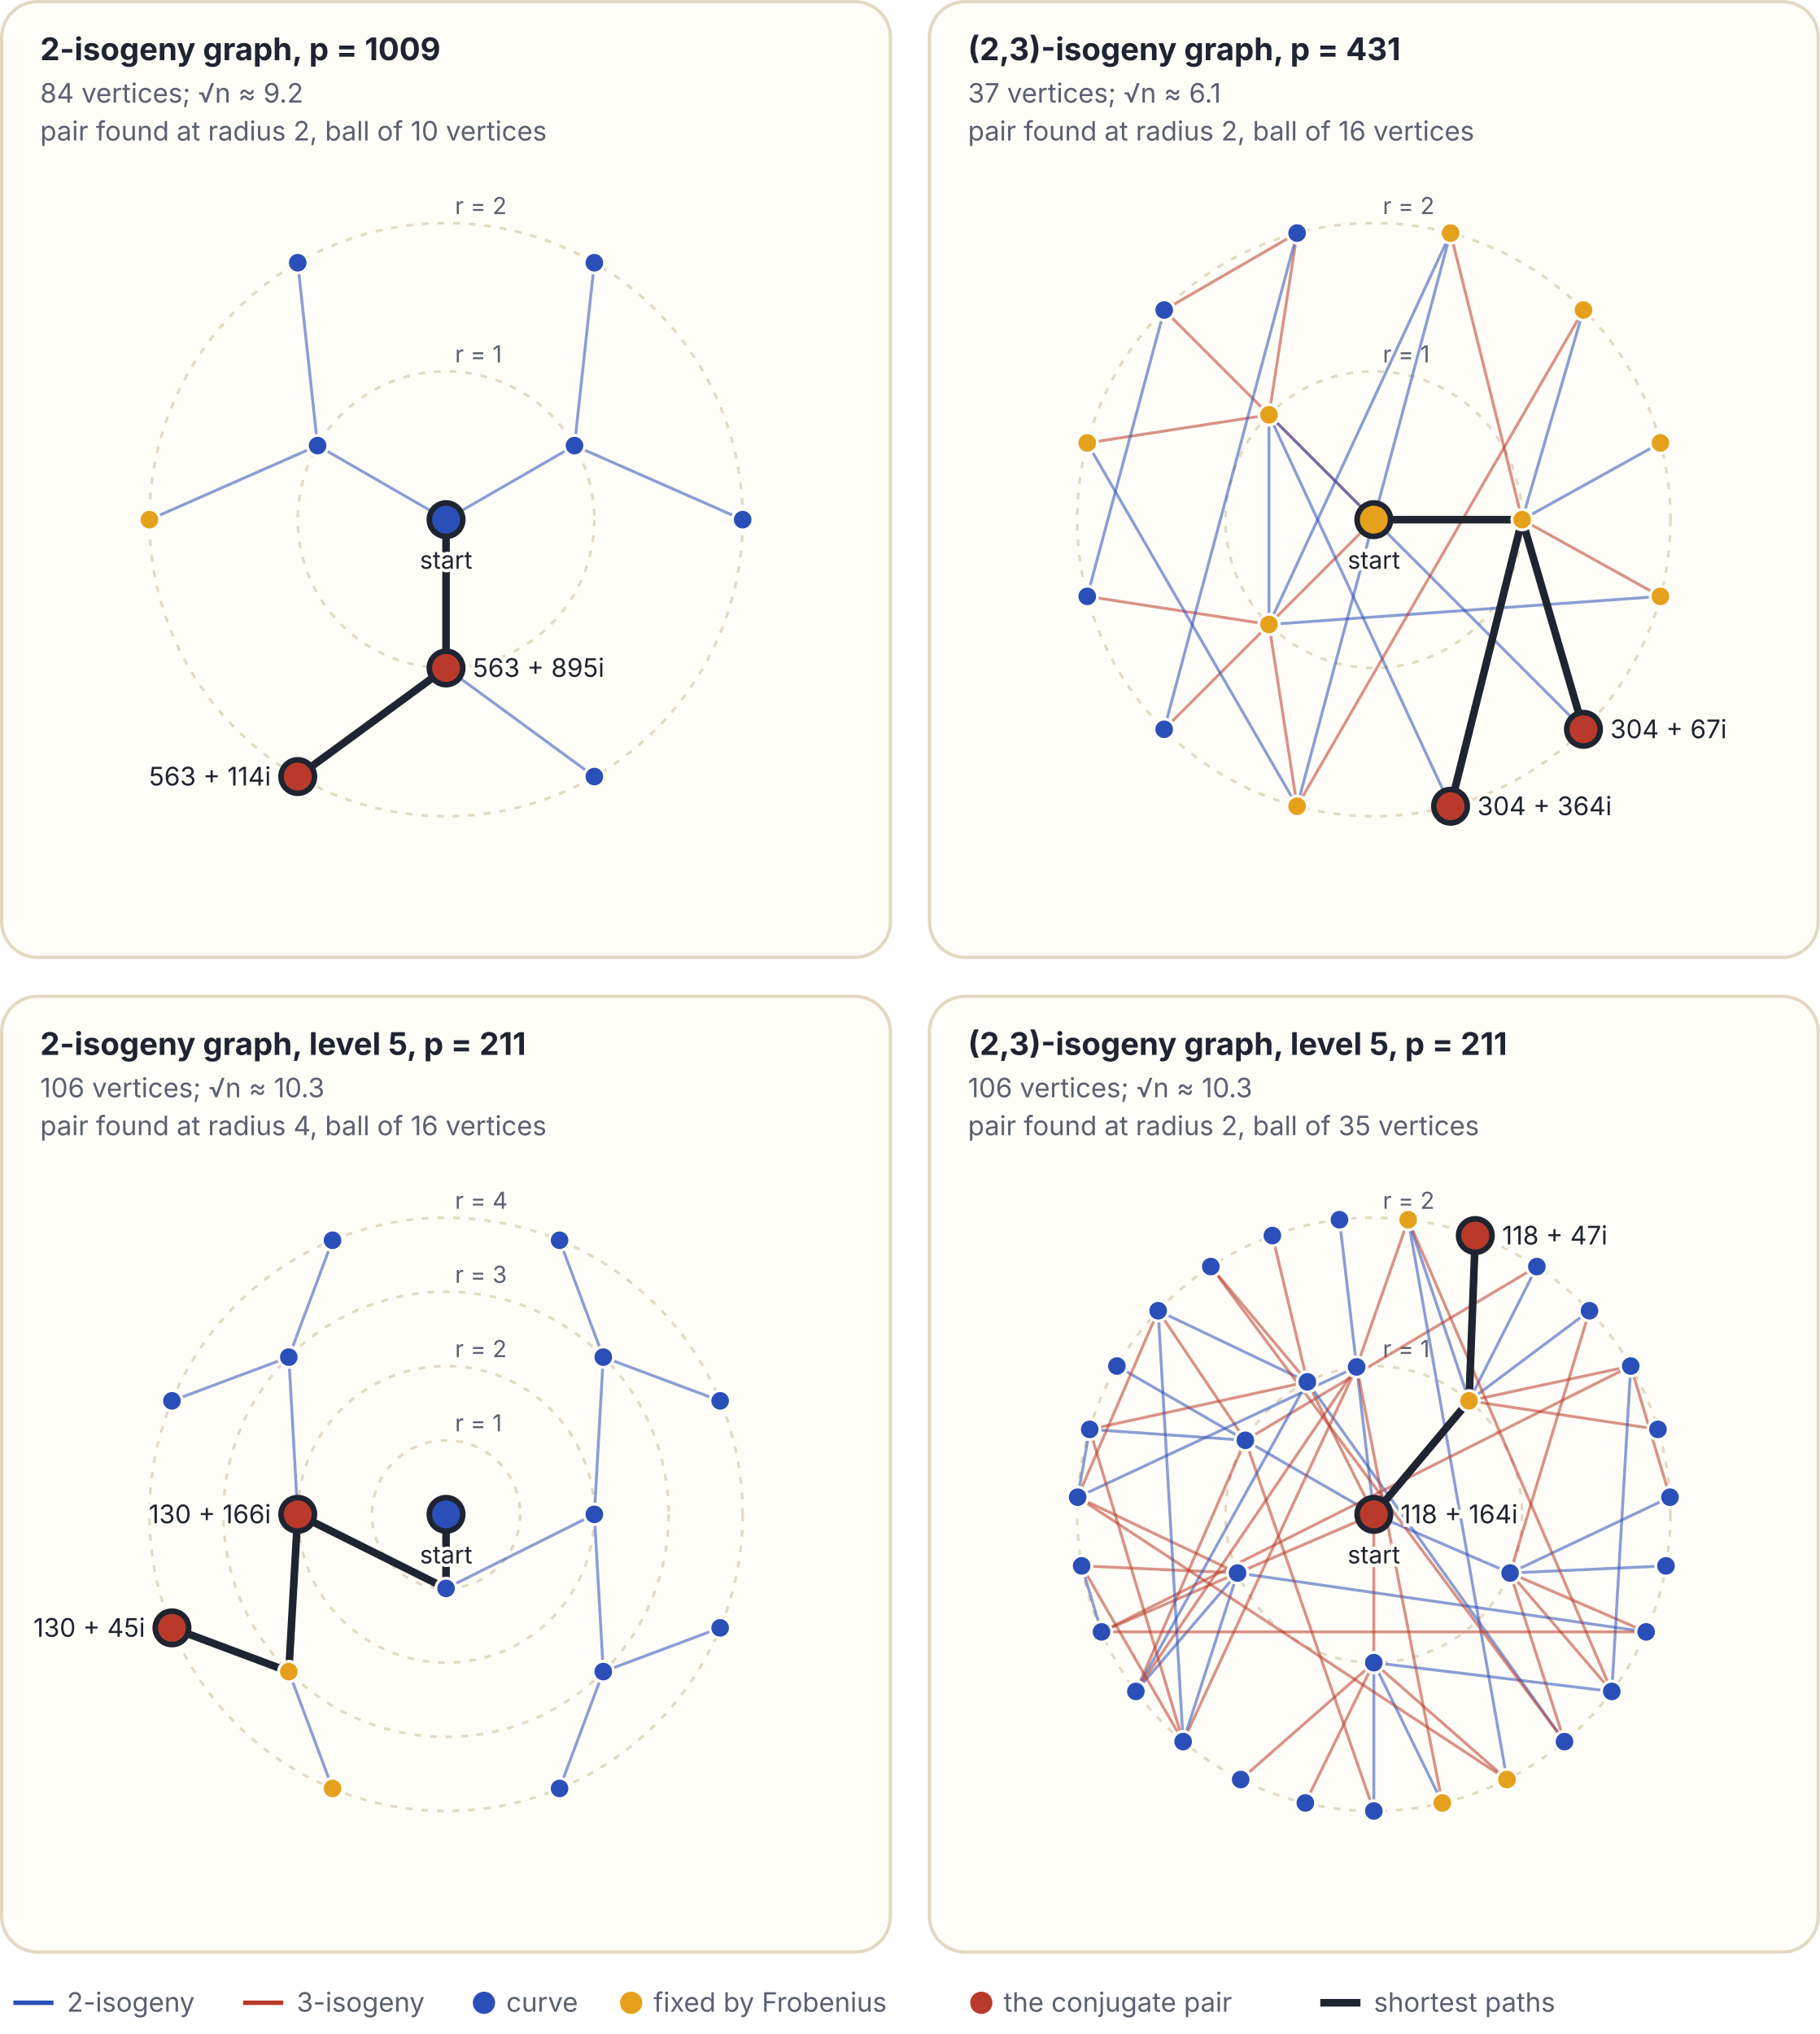
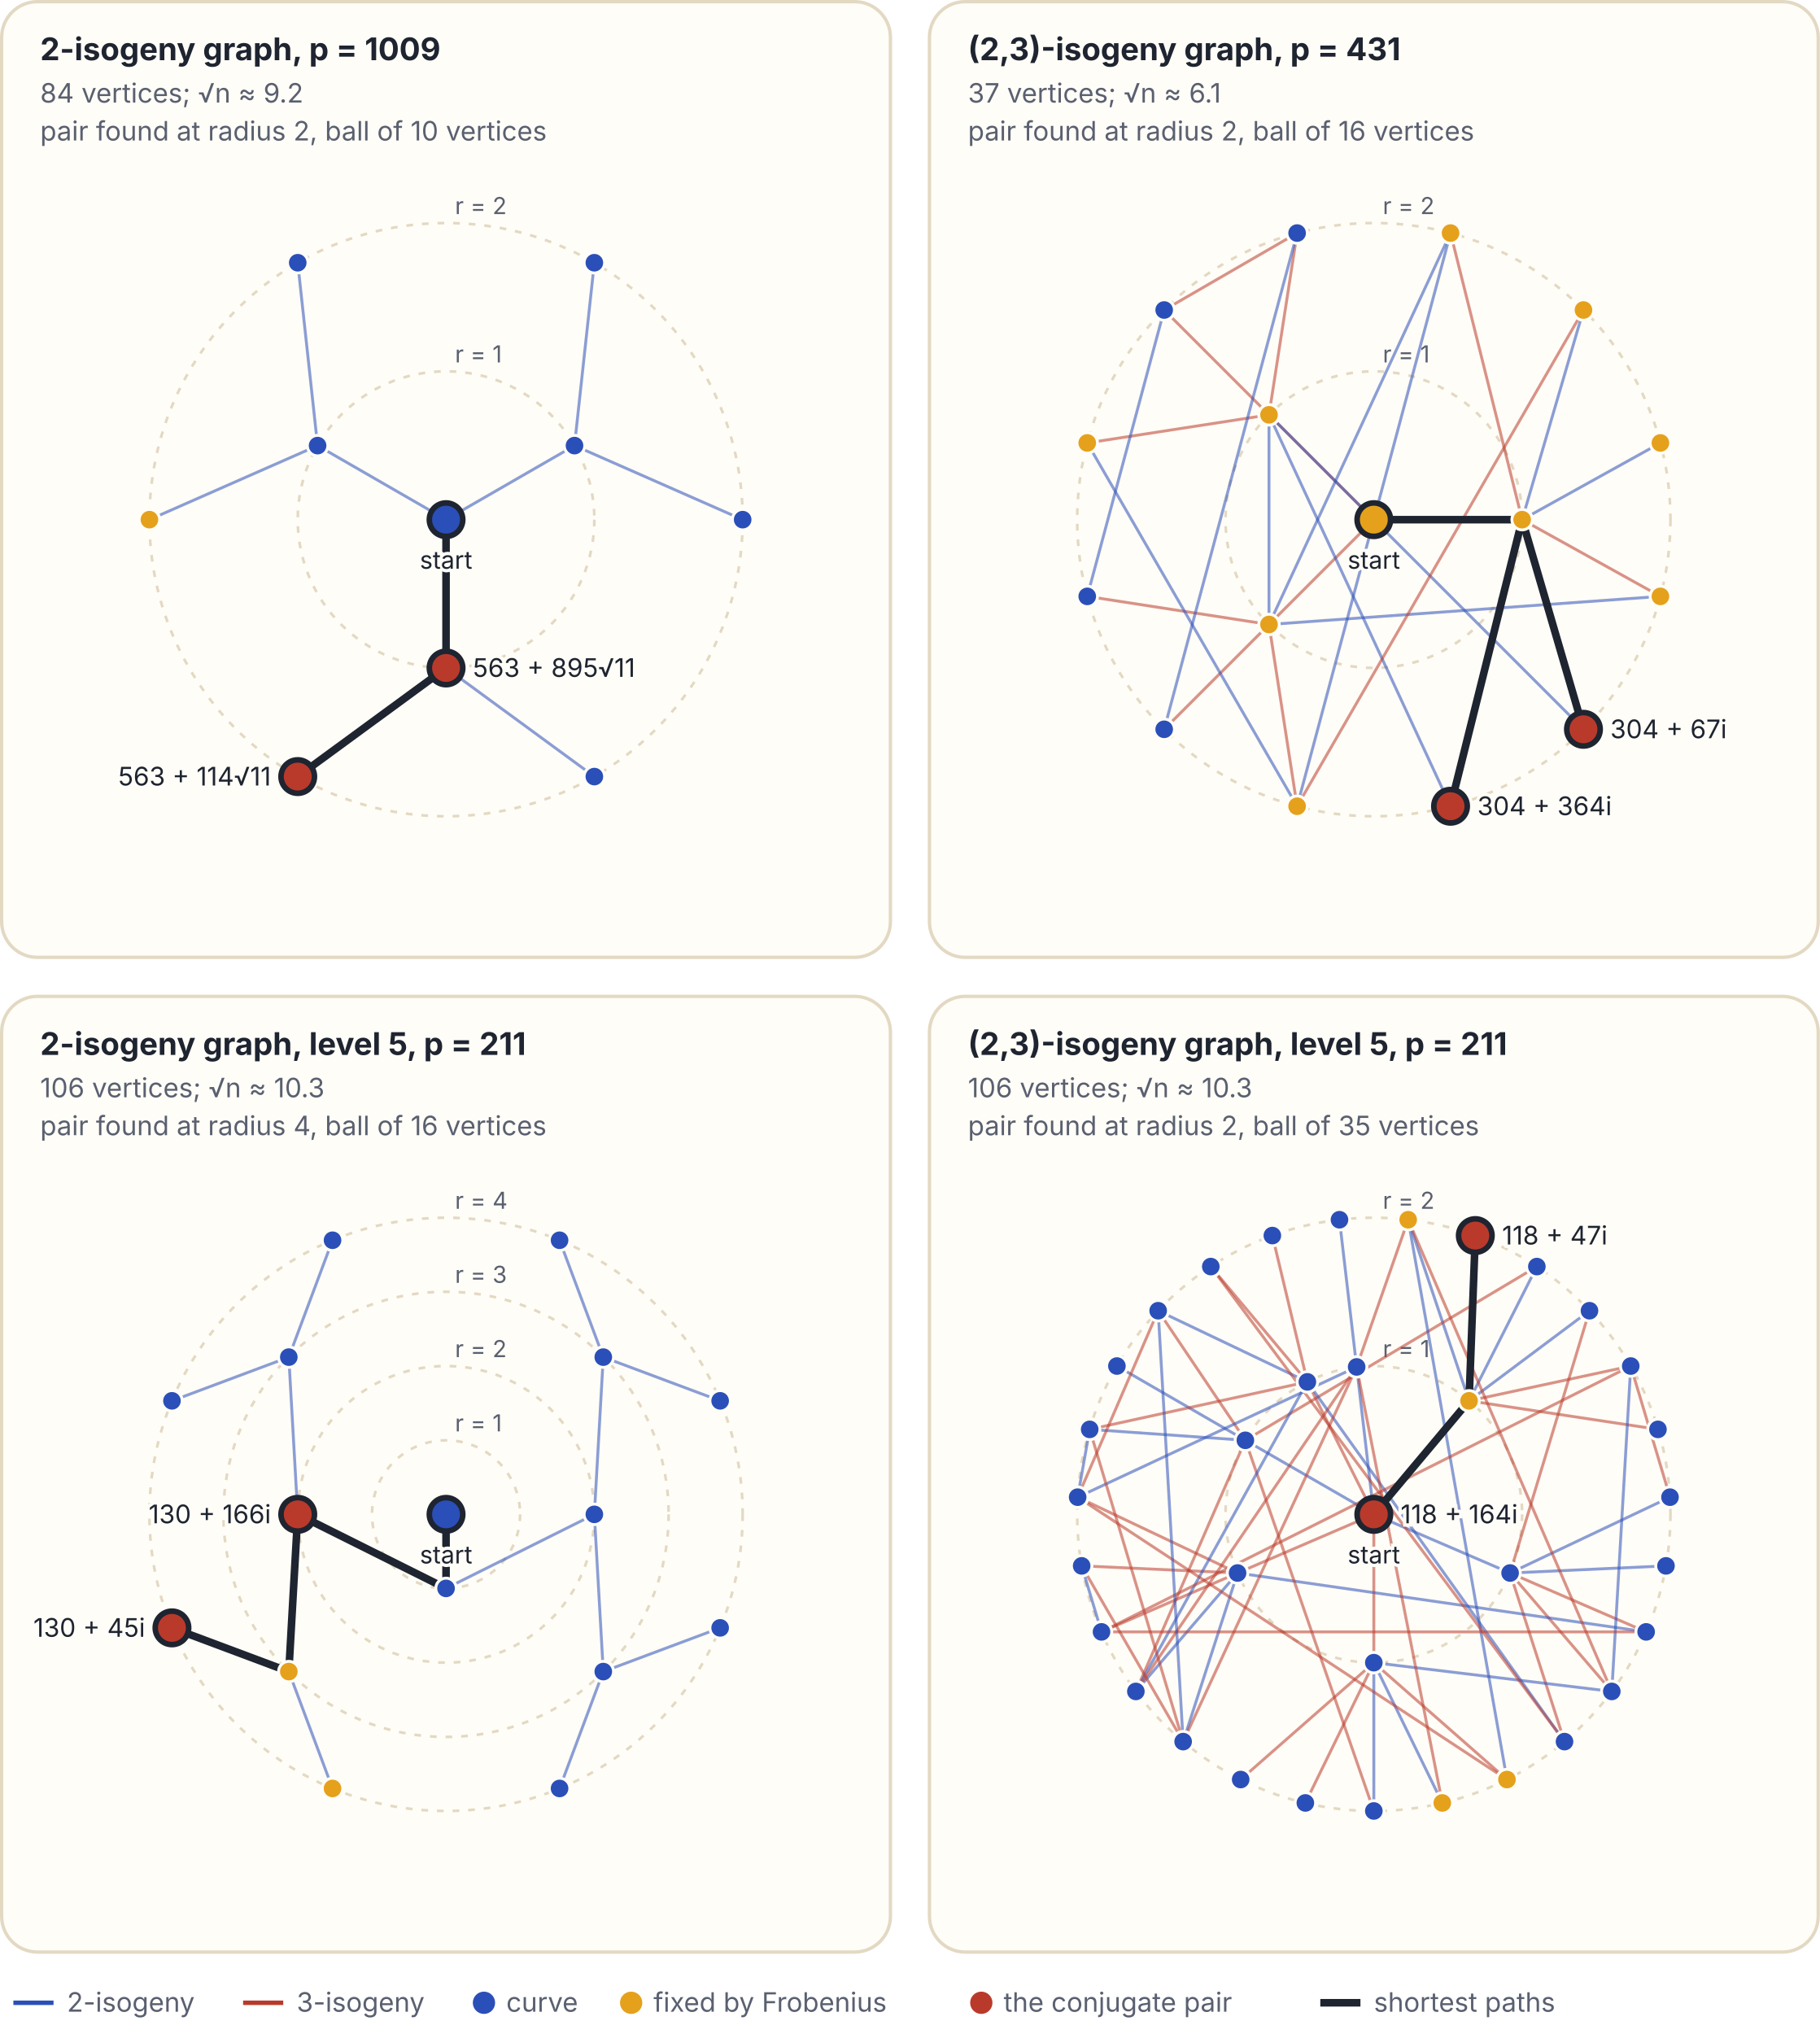
<svg xmlns="http://www.w3.org/2000/svg" viewBox="0 0 816 912" width="816" font-family="Inter, system-ui, -apple-system, Segoe UI, sans-serif" role="img">
  <g transform="translate(0,0)">
    <rect x="0.75" y="0.75" width="398.5" height="428.5" rx="16" fill="#FFFDF7" stroke="#E3D9C3" stroke-width="1.5" />
    <text x="18" y="27" font-size="14" font-weight="700" fill="#1E2430">2-isogeny graph, p = 1009</text>
    <text x="18" y="46" font-size="12" fill="#5A6070">84 vertices; √n ≈ 9.2</text>
    <text x="18" y="63" font-size="12" fill="#5A6070">pair found at radius 2, ball of 10 vertices</text>
    <circle cx="200.0" cy="233.0" r="66.5" fill="none" stroke="#E3D9C3" stroke-width="1.2" stroke-dasharray="3 4" />
    <text x="204.0" y="162.5" font-size="10.5" fill="#5A6070">r = 1</text>
    <circle cx="200.0" cy="233.0" r="133.0" fill="none" stroke="#E3D9C3" stroke-width="1.2" stroke-dasharray="3 4" />
    <text x="204.0" y="96.0" font-size="10.5" fill="#5A6070">r = 2</text>
    <line x1="200.0" y1="233.0" x2="257.6" y2="199.8" stroke="#2B4FB8" stroke-width="1.3" opacity="0.55" />
    <line x1="200.0" y1="233.0" x2="142.4" y2="199.8" stroke="#2B4FB8" stroke-width="1.3" opacity="0.55" />
    <line x1="257.6" y1="199.8" x2="266.5" y2="117.8" stroke="#2B4FB8" stroke-width="1.3" opacity="0.55" />
    <line x1="257.6" y1="199.8" x2="333.0" y2="233.0" stroke="#2B4FB8" stroke-width="1.3" opacity="0.55" />
    <line x1="200.0" y1="299.5" x2="266.5" y2="348.2" stroke="#2B4FB8" stroke-width="1.3" opacity="0.55" />
    <line x1="142.4" y1="199.8" x2="67.0" y2="233.0" stroke="#2B4FB8" stroke-width="1.3" opacity="0.55" />
    <line x1="142.4" y1="199.8" x2="133.5" y2="117.8" stroke="#2B4FB8" stroke-width="1.3" opacity="0.55" />
    <line x1="133.5" y1="348.2" x2="200.0" y2="299.5" stroke="#1E2430" stroke-width="3.4" stroke-linecap="round" />
    <line x1="200.0" y1="233.0" x2="200.0" y2="299.5" stroke="#1E2430" stroke-width="3.4" stroke-linecap="round" />
    <circle cx="200.0" cy="233.0" r="7.5" fill="#2B4FB8" stroke="#1E2430" stroke-width="2.5" />
    <circle cx="257.6" cy="199.8" r="4.6" fill="#2B4FB8" stroke="#FFFDF7" stroke-width="1.3" />
    <circle cx="200.0" cy="299.5" r="7.5" fill="#B93A2B" stroke="#1E2430" stroke-width="2.5" />
    <circle cx="142.4" cy="199.8" r="4.6" fill="#2B4FB8" stroke="#FFFDF7" stroke-width="1.3" />
    <circle cx="266.5" cy="117.8" r="4.6" fill="#2B4FB8" stroke="#FFFDF7" stroke-width="1.3" />
    <circle cx="333.0" cy="233.0" r="4.6" fill="#2B4FB8" stroke="#FFFDF7" stroke-width="1.3" />
    <circle cx="266.5" cy="348.2" r="4.6" fill="#2B4FB8" stroke="#FFFDF7" stroke-width="1.3" />
    <circle cx="133.5" cy="348.2" r="7.5" fill="#B93A2B" stroke="#1E2430" stroke-width="2.5" />
    <circle cx="67.0" cy="233.0" r="4.6" fill="#E5A11C" stroke="#FFFDF7" stroke-width="1.3" />
    <circle cx="133.5" cy="117.8" r="4.6" fill="#2B4FB8" stroke="#FFFDF7" stroke-width="1.3" />
-     <text x="121.5" y="352.2" font-size="11.5" text-anchor="end" fill="#1E2430" stroke="#FFFDF7" stroke-width="3" paint-order="stroke">563 + 114i</text>
-     <text x="212.0" y="303.5" font-size="11.5" text-anchor="start" fill="#1E2430" stroke="#FFFDF7" stroke-width="3" paint-order="stroke">563 + 895i</text>
+     <text x="121.5" y="352.2" font-size="11.5" text-anchor="end" fill="#1E2430" stroke="#FFFDF7" stroke-width="3" paint-order="stroke">563 + 114√11</text>
+     <text x="212.0" y="303.5" font-size="11.5" text-anchor="start" fill="#1E2430" stroke="#FFFDF7" stroke-width="3" paint-order="stroke">563 + 895√11</text>
    <text x="200.0" y="255.0" font-size="11" text-anchor="middle" fill="#1E2430" stroke="#FFFDF7" stroke-width="3" paint-order="stroke">start</text>
  </g>
  <g transform="translate(416,0)">
    <rect x="0.75" y="0.75" width="398.5" height="428.5" rx="16" fill="#FFFDF7" stroke="#E3D9C3" stroke-width="1.5" />
    <text x="18" y="27" font-size="14" font-weight="700" fill="#1E2430">(2,3)-isogeny graph, p = 431</text>
    <text x="18" y="46" font-size="12" fill="#5A6070">37 vertices; √n ≈ 6.1</text>
    <text x="18" y="63" font-size="12" fill="#5A6070">pair found at radius 2, ball of 16 vertices</text>
    <circle cx="200.0" cy="233.0" r="66.5" fill="none" stroke="#E3D9C3" stroke-width="1.2" stroke-dasharray="3 4" />
    <text x="204.0" y="162.5" font-size="10.5" fill="#5A6070">r = 1</text>
    <circle cx="200.0" cy="233.0" r="133.0" fill="none" stroke="#E3D9C3" stroke-width="1.2" stroke-dasharray="3 4" />
    <text x="204.0" y="96.0" font-size="10.5" fill="#5A6070">r = 2</text>
    <line x1="200.0" y1="233.0" x2="153.0" y2="280.0" stroke="#B93A2B" stroke-width="1.3" opacity="0.55" />
    <line x1="200.0" y1="233.0" x2="153.0" y2="186.0" stroke="#B93A2B" stroke-width="1.3" opacity="0.55" />
    <line x1="266.5" y1="233.0" x2="294.0" y2="139.0" stroke="#2B4FB8" stroke-width="1.3" opacity="0.55" />
    <line x1="266.5" y1="233.0" x2="328.5" y2="198.6" stroke="#2B4FB8" stroke-width="1.3" opacity="0.55" />
    <line x1="266.5" y1="233.0" x2="234.4" y2="104.5" stroke="#B93A2B" stroke-width="1.3" opacity="0.55" />
    <line x1="266.5" y1="233.0" x2="328.5" y2="267.4" stroke="#B93A2B" stroke-width="1.3" opacity="0.55" />
    <line x1="153.0" y1="280.0" x2="234.4" y2="104.5" stroke="#2B4FB8" stroke-width="1.3" opacity="0.55" />
    <line x1="153.0" y1="280.0" x2="153.0" y2="186.0" stroke="#2B4FB8" stroke-width="1.3" opacity="0.55" />
    <line x1="153.0" y1="280.0" x2="328.5" y2="267.4" stroke="#2B4FB8" stroke-width="1.3" opacity="0.55" />
    <line x1="153.0" y1="280.0" x2="165.6" y2="361.5" stroke="#B93A2B" stroke-width="1.3" opacity="0.55" />
    <line x1="153.0" y1="280.0" x2="106.0" y2="327.0" stroke="#B93A2B" stroke-width="1.3" opacity="0.55" />
    <line x1="153.0" y1="280.0" x2="71.5" y2="267.4" stroke="#B93A2B" stroke-width="1.3" opacity="0.55" />
    <line x1="153.0" y1="186.0" x2="294.0" y2="327.0" stroke="#2B4FB8" stroke-width="1.3" opacity="0.55" />
    <line x1="153.0" y1="186.0" x2="234.4" y2="361.5" stroke="#2B4FB8" stroke-width="1.3" opacity="0.55" />
    <line x1="153.0" y1="186.0" x2="71.5" y2="198.6" stroke="#B93A2B" stroke-width="1.3" opacity="0.55" />
    <line x1="153.0" y1="186.0" x2="106.0" y2="139.0" stroke="#B93A2B" stroke-width="1.3" opacity="0.55" />
    <line x1="153.0" y1="186.0" x2="165.6" y2="104.5" stroke="#B93A2B" stroke-width="1.3" opacity="0.55" />
    <line x1="234.4" y1="104.5" x2="165.6" y2="361.5" stroke="#2B4FB8" stroke-width="1.3" opacity="0.55" />
    <line x1="294.0" y1="139.0" x2="165.6" y2="361.5" stroke="#B93A2B" stroke-width="1.3" opacity="0.55" />
    <line x1="165.6" y1="361.5" x2="71.5" y2="198.6" stroke="#2B4FB8" stroke-width="1.3" opacity="0.55" />
    <line x1="106.0" y1="327.0" x2="165.6" y2="104.5" stroke="#2B4FB8" stroke-width="1.3" opacity="0.55" />
    <line x1="71.5" y1="267.4" x2="106.0" y2="139.0" stroke="#2B4FB8" stroke-width="1.3" opacity="0.55" />
    <line x1="106.0" y1="139.0" x2="165.6" y2="104.5" stroke="#B93A2B" stroke-width="1.3" opacity="0.55" />
    <line x1="266.5" y1="233.0" x2="234.4" y2="361.5" stroke="#1E2430" stroke-width="3.4" stroke-linecap="round" />
    <line x1="200.0" y1="233.0" x2="266.5" y2="233.0" stroke="#1E2430" stroke-width="3.4" stroke-linecap="round" />
    <line x1="266.5" y1="233.0" x2="294.0" y2="327.0" stroke="#1E2430" stroke-width="3.4" stroke-linecap="round" />
    <circle cx="200.0" cy="233.0" r="7.5" fill="#E5A11C" stroke="#1E2430" stroke-width="2.5" />
    <circle cx="266.5" cy="233.0" r="4.6" fill="#E5A11C" stroke="#FFFDF7" stroke-width="1.3" />
    <circle cx="153.0" cy="280.0" r="4.6" fill="#E5A11C" stroke="#FFFDF7" stroke-width="1.3" />
    <circle cx="153.0" cy="186.0" r="4.6" fill="#E5A11C" stroke="#FFFDF7" stroke-width="1.3" />
    <circle cx="234.4" cy="104.5" r="4.6" fill="#E5A11C" stroke="#FFFDF7" stroke-width="1.3" />
    <circle cx="294.0" cy="139.0" r="4.6" fill="#E5A11C" stroke="#FFFDF7" stroke-width="1.3" />
    <circle cx="328.5" cy="198.6" r="4.6" fill="#E5A11C" stroke="#FFFDF7" stroke-width="1.3" />
    <circle cx="328.5" cy="267.4" r="4.6" fill="#E5A11C" stroke="#FFFDF7" stroke-width="1.3" />
    <circle cx="294.0" cy="327.0" r="7.5" fill="#B93A2B" stroke="#1E2430" stroke-width="2.5" />
    <circle cx="234.4" cy="361.5" r="7.5" fill="#B93A2B" stroke="#1E2430" stroke-width="2.5" />
    <circle cx="165.6" cy="361.5" r="4.6" fill="#E5A11C" stroke="#FFFDF7" stroke-width="1.3" />
    <circle cx="106.0" cy="327.0" r="4.6" fill="#2B4FB8" stroke="#FFFDF7" stroke-width="1.3" />
    <circle cx="71.5" cy="267.4" r="4.6" fill="#2B4FB8" stroke="#FFFDF7" stroke-width="1.3" />
    <circle cx="71.5" cy="198.6" r="4.6" fill="#E5A11C" stroke="#FFFDF7" stroke-width="1.3" />
    <circle cx="106.0" cy="139.0" r="4.6" fill="#2B4FB8" stroke="#FFFDF7" stroke-width="1.3" />
    <circle cx="165.6" cy="104.5" r="4.6" fill="#2B4FB8" stroke="#FFFDF7" stroke-width="1.3" />
    <text x="306.0" y="331.0" font-size="11.5" text-anchor="start" fill="#1E2430" stroke="#FFFDF7" stroke-width="3" paint-order="stroke">304 + 67i</text>
    <text x="246.4" y="365.5" font-size="11.5" text-anchor="start" fill="#1E2430" stroke="#FFFDF7" stroke-width="3" paint-order="stroke">304 + 364i</text>
    <text x="200.0" y="255.0" font-size="11" text-anchor="middle" fill="#1E2430" stroke="#FFFDF7" stroke-width="3" paint-order="stroke">start</text>
  </g>
  <g transform="translate(0,446)">
    <rect x="0.75" y="0.75" width="398.5" height="428.5" rx="16" fill="#FFFDF7" stroke="#E3D9C3" stroke-width="1.5" />
    <text x="18" y="27" font-size="14" font-weight="700" fill="#1E2430">2-isogeny graph, level 5, p = 211</text>
    <text x="18" y="46" font-size="12" fill="#5A6070">106 vertices; √n ≈ 10.3</text>
    <text x="18" y="63" font-size="12" fill="#5A6070">pair found at radius 4, ball of 16 vertices</text>
    <circle cx="200.0" cy="233.0" r="33.2" fill="none" stroke="#E3D9C3" stroke-width="1.2" stroke-dasharray="3 4" />
    <text x="204.0" y="195.8" font-size="10.5" fill="#5A6070">r = 1</text>
    <circle cx="200.0" cy="233.0" r="66.5" fill="none" stroke="#E3D9C3" stroke-width="1.2" stroke-dasharray="3 4" />
    <text x="204.0" y="162.5" font-size="10.5" fill="#5A6070">r = 2</text>
    <circle cx="200.0" cy="233.0" r="99.8" fill="none" stroke="#E3D9C3" stroke-width="1.2" stroke-dasharray="3 4" />
    <text x="204.0" y="129.2" font-size="10.5" fill="#5A6070">r = 3</text>
    <circle cx="200.0" cy="233.0" r="133.0" fill="none" stroke="#E3D9C3" stroke-width="1.2" stroke-dasharray="3 4" />
    <text x="204.0" y="96.0" font-size="10.5" fill="#5A6070">r = 4</text>
    <line x1="200.0" y1="266.2" x2="266.5" y2="233.0" stroke="#2B4FB8" stroke-width="1.3" opacity="0.55" />
    <line x1="266.5" y1="233.0" x2="270.5" y2="162.5" stroke="#2B4FB8" stroke-width="1.3" opacity="0.55" />
    <line x1="266.5" y1="233.0" x2="270.5" y2="303.5" stroke="#2B4FB8" stroke-width="1.3" opacity="0.55" />
    <line x1="133.5" y1="233.0" x2="129.5" y2="162.5" stroke="#2B4FB8" stroke-width="1.3" opacity="0.55" />
    <line x1="270.5" y1="162.5" x2="250.9" y2="110.1" stroke="#2B4FB8" stroke-width="1.3" opacity="0.55" />
    <line x1="270.5" y1="162.5" x2="322.9" y2="182.1" stroke="#2B4FB8" stroke-width="1.3" opacity="0.55" />
    <line x1="270.5" y1="303.5" x2="322.9" y2="283.9" stroke="#2B4FB8" stroke-width="1.3" opacity="0.55" />
    <line x1="270.5" y1="303.5" x2="250.9" y2="355.9" stroke="#2B4FB8" stroke-width="1.3" opacity="0.55" />
    <line x1="129.5" y1="303.5" x2="149.1" y2="355.9" stroke="#2B4FB8" stroke-width="1.3" opacity="0.55" />
    <line x1="129.5" y1="162.5" x2="77.1" y2="182.1" stroke="#2B4FB8" stroke-width="1.3" opacity="0.55" />
    <line x1="129.5" y1="162.5" x2="149.1" y2="110.1" stroke="#2B4FB8" stroke-width="1.3" opacity="0.55" />
    <line x1="200.0" y1="266.2" x2="200.0" y2="233.0" stroke="#1E2430" stroke-width="3.4" stroke-linecap="round" />
    <line x1="200.0" y1="266.2" x2="133.5" y2="233.0" stroke="#1E2430" stroke-width="3.4" stroke-linecap="round" />
    <line x1="129.5" y1="303.5" x2="77.1" y2="283.9" stroke="#1E2430" stroke-width="3.4" stroke-linecap="round" />
    <line x1="133.5" y1="233.0" x2="129.5" y2="303.5" stroke="#1E2430" stroke-width="3.4" stroke-linecap="round" />
    <circle cx="200.0" cy="233.0" r="7.5" fill="#2B4FB8" stroke="#1E2430" stroke-width="2.5" />
    <circle cx="200.0" cy="266.2" r="4.6" fill="#2B4FB8" stroke="#FFFDF7" stroke-width="1.3" />
    <circle cx="266.5" cy="233.0" r="4.6" fill="#2B4FB8" stroke="#FFFDF7" stroke-width="1.3" />
    <circle cx="133.5" cy="233.0" r="7.5" fill="#B93A2B" stroke="#1E2430" stroke-width="2.5" />
    <circle cx="270.5" cy="162.5" r="4.6" fill="#2B4FB8" stroke="#FFFDF7" stroke-width="1.3" />
    <circle cx="270.5" cy="303.5" r="4.6" fill="#2B4FB8" stroke="#FFFDF7" stroke-width="1.3" />
    <circle cx="129.5" cy="303.5" r="4.6" fill="#E5A11C" stroke="#FFFDF7" stroke-width="1.3" />
    <circle cx="129.5" cy="162.5" r="4.6" fill="#2B4FB8" stroke="#FFFDF7" stroke-width="1.3" />
    <circle cx="250.9" cy="110.1" r="4.6" fill="#2B4FB8" stroke="#FFFDF7" stroke-width="1.3" />
    <circle cx="322.9" cy="182.1" r="4.6" fill="#2B4FB8" stroke="#FFFDF7" stroke-width="1.3" />
    <circle cx="322.9" cy="283.9" r="4.6" fill="#2B4FB8" stroke="#FFFDF7" stroke-width="1.3" />
    <circle cx="250.9" cy="355.9" r="4.6" fill="#2B4FB8" stroke="#FFFDF7" stroke-width="1.3" />
    <circle cx="149.1" cy="355.9" r="4.6" fill="#E5A11C" stroke="#FFFDF7" stroke-width="1.3" />
    <circle cx="77.1" cy="283.9" r="7.5" fill="#B93A2B" stroke="#1E2430" stroke-width="2.5" />
    <circle cx="77.1" cy="182.1" r="4.6" fill="#2B4FB8" stroke="#FFFDF7" stroke-width="1.3" />
    <circle cx="149.1" cy="110.1" r="4.6" fill="#2B4FB8" stroke="#FFFDF7" stroke-width="1.3" />
    <text x="65.1" y="287.9" font-size="11.5" text-anchor="end" fill="#1E2430" stroke="#FFFDF7" stroke-width="3" paint-order="stroke">130 + 45i</text>
    <text x="121.5" y="237.0" font-size="11.5" text-anchor="end" fill="#1E2430" stroke="#FFFDF7" stroke-width="3" paint-order="stroke">130 + 166i</text>
    <text x="200.0" y="255.0" font-size="11" text-anchor="middle" fill="#1E2430" stroke="#FFFDF7" stroke-width="3" paint-order="stroke">start</text>
  </g>
  <g transform="translate(416,446)">
    <rect x="0.75" y="0.75" width="398.5" height="428.5" rx="16" fill="#FFFDF7" stroke="#E3D9C3" stroke-width="1.5" />
    <text x="18" y="27" font-size="14" font-weight="700" fill="#1E2430">(2,3)-isogeny graph, level 5, p = 211</text>
    <text x="18" y="46" font-size="12" fill="#5A6070">106 vertices; √n ≈ 10.3</text>
    <text x="18" y="63" font-size="12" fill="#5A6070">pair found at radius 2, ball of 35 vertices</text>
    <circle cx="200.0" cy="233.0" r="66.5" fill="none" stroke="#E3D9C3" stroke-width="1.2" stroke-dasharray="3 4" />
    <text x="204.0" y="162.5" font-size="10.5" fill="#5A6070">r = 1</text>
    <circle cx="200.0" cy="233.0" r="133.0" fill="none" stroke="#E3D9C3" stroke-width="1.2" stroke-dasharray="3 4" />
    <text x="204.0" y="96.0" font-size="10.5" fill="#5A6070">r = 2</text>
    <line x1="200.0" y1="233.0" x2="261.1" y2="259.3" stroke="#2B4FB8" stroke-width="1.3" opacity="0.55" />
    <line x1="200.0" y1="233.0" x2="142.4" y2="199.8" stroke="#2B4FB8" stroke-width="1.3" opacity="0.55" />
    <line x1="200.0" y1="233.0" x2="192.3" y2="166.9" stroke="#2B4FB8" stroke-width="1.3" opacity="0.55" />
    <line x1="200.0" y1="233.0" x2="200.0" y2="299.5" stroke="#B93A2B" stroke-width="1.3" opacity="0.55" />
    <line x1="200.0" y1="233.0" x2="138.9" y2="259.3" stroke="#B93A2B" stroke-width="1.3" opacity="0.55" />
    <line x1="200.0" y1="233.0" x2="170.2" y2="173.6" stroke="#B93A2B" stroke-width="1.3" opacity="0.55" />
    <line x1="242.7" y1="182.1" x2="215.4" y2="100.9" stroke="#2B4FB8" stroke-width="1.3" opacity="0.55" />
    <line x1="242.7" y1="182.1" x2="273.1" y2="121.9" stroke="#2B4FB8" stroke-width="1.3" opacity="0.55" />
    <line x1="242.7" y1="182.1" x2="296.7" y2="141.7" stroke="#2B4FB8" stroke-width="1.3" opacity="0.55" />
    <line x1="242.7" y1="182.1" x2="315.2" y2="166.5" stroke="#B93A2B" stroke-width="1.3" opacity="0.55" />
    <line x1="242.7" y1="182.1" x2="327.4" y2="194.9" stroke="#B93A2B" stroke-width="1.3" opacity="0.55" />
    <line x1="261.1" y1="259.3" x2="332.8" y2="225.3" stroke="#2B4FB8" stroke-width="1.3" opacity="0.55" />
    <line x1="261.1" y1="259.3" x2="331.0" y2="256.1" stroke="#2B4FB8" stroke-width="1.3" opacity="0.55" />
    <line x1="261.1" y1="259.3" x2="322.1" y2="285.7" stroke="#B93A2B" stroke-width="1.3" opacity="0.55" />
    <line x1="261.1" y1="259.3" x2="296.7" y2="141.7" stroke="#B93A2B" stroke-width="1.3" opacity="0.55" />
    <line x1="261.1" y1="259.3" x2="306.7" y2="312.4" stroke="#B93A2B" stroke-width="1.3" opacity="0.55" />
    <line x1="261.1" y1="259.3" x2="285.5" y2="334.9" stroke="#B93A2B" stroke-width="1.3" opacity="0.55" />
    <line x1="200.0" y1="299.5" x2="230.7" y2="362.4" stroke="#2B4FB8" stroke-width="1.3" opacity="0.55" />
    <line x1="200.0" y1="299.5" x2="200.0" y2="366.0" stroke="#2B4FB8" stroke-width="1.3" opacity="0.55" />
    <line x1="200.0" y1="299.5" x2="306.7" y2="312.4" stroke="#2B4FB8" stroke-width="1.3" opacity="0.55" />
    <line x1="200.0" y1="299.5" x2="259.7" y2="351.9" stroke="#B93A2B" stroke-width="1.3" opacity="0.55" />
    <line x1="200.0" y1="299.5" x2="169.3" y2="362.4" stroke="#B93A2B" stroke-width="1.3" opacity="0.55" />
    <line x1="200.0" y1="299.5" x2="140.3" y2="351.9" stroke="#B93A2B" stroke-width="1.3" opacity="0.55" />
    <line x1="138.9" y1="259.3" x2="114.5" y2="334.9" stroke="#2B4FB8" stroke-width="1.3" opacity="0.55" />
    <line x1="138.9" y1="259.3" x2="93.3" y2="312.4" stroke="#2B4FB8" stroke-width="1.3" opacity="0.55" />
    <line x1="138.9" y1="259.3" x2="322.1" y2="285.7" stroke="#2B4FB8" stroke-width="1.3" opacity="0.55" />
    <line x1="138.9" y1="259.3" x2="77.9" y2="285.7" stroke="#B93A2B" stroke-width="1.3" opacity="0.55" />
    <line x1="138.9" y1="259.3" x2="69.0" y2="256.1" stroke="#B93A2B" stroke-width="1.3" opacity="0.55" />
    <line x1="138.9" y1="259.3" x2="67.2" y2="225.3" stroke="#B93A2B" stroke-width="1.3" opacity="0.55" />
    <line x1="142.4" y1="199.8" x2="72.6" y2="194.9" stroke="#2B4FB8" stroke-width="1.3" opacity="0.55" />
    <line x1="142.4" y1="199.8" x2="84.8" y2="166.5" stroke="#2B4FB8" stroke-width="1.3" opacity="0.55" />
    <line x1="142.4" y1="199.8" x2="93.3" y2="312.4" stroke="#B93A2B" stroke-width="1.3" opacity="0.55" />
    <line x1="142.4" y1="199.8" x2="200.0" y2="366.0" stroke="#B93A2B" stroke-width="1.3" opacity="0.55" />
    <line x1="142.4" y1="199.8" x2="273.1" y2="121.9" stroke="#B93A2B" stroke-width="1.3" opacity="0.55" />
    <line x1="142.4" y1="199.8" x2="103.3" y2="141.7" stroke="#B93A2B" stroke-width="1.3" opacity="0.55" />
    <line x1="170.2" y1="173.6" x2="93.3" y2="312.4" stroke="#2B4FB8" stroke-width="1.3" opacity="0.55" />
    <line x1="170.2" y1="173.6" x2="285.5" y2="334.9" stroke="#2B4FB8" stroke-width="1.3" opacity="0.55" />
    <line x1="170.2" y1="173.6" x2="103.3" y2="141.7" stroke="#2B4FB8" stroke-width="1.3" opacity="0.55" />
    <line x1="170.2" y1="173.6" x2="126.9" y2="121.9" stroke="#B93A2B" stroke-width="1.3" opacity="0.55" />
    <line x1="170.2" y1="173.6" x2="154.5" y2="108.0" stroke="#B93A2B" stroke-width="1.3" opacity="0.55" />
    <line x1="170.2" y1="173.6" x2="72.6" y2="194.9" stroke="#B93A2B" stroke-width="1.3" opacity="0.55" />
    <line x1="192.3" y1="166.9" x2="184.6" y2="100.9" stroke="#2B4FB8" stroke-width="1.3" opacity="0.55" />
    <line x1="192.3" y1="166.9" x2="67.2" y2="225.3" stroke="#2B4FB8" stroke-width="1.3" opacity="0.55" />
    <line x1="192.3" y1="166.9" x2="215.4" y2="100.9" stroke="#B93A2B" stroke-width="1.3" opacity="0.55" />
    <line x1="192.3" y1="166.9" x2="230.7" y2="362.4" stroke="#B93A2B" stroke-width="1.3" opacity="0.55" />
    <line x1="192.3" y1="166.9" x2="114.5" y2="334.9" stroke="#B93A2B" stroke-width="1.3" opacity="0.55" />
    <line x1="192.3" y1="166.9" x2="93.3" y2="312.4" stroke="#B93A2B" stroke-width="1.3" opacity="0.55" />
    <line x1="215.4" y1="100.9" x2="259.7" y2="351.9" stroke="#2B4FB8" stroke-width="1.3" opacity="0.55" />
    <line x1="215.4" y1="100.9" x2="306.7" y2="312.4" stroke="#B93A2B" stroke-width="1.3" opacity="0.55" />
    <line x1="315.2" y1="166.5" x2="306.7" y2="312.4" stroke="#2B4FB8" stroke-width="1.3" opacity="0.55" />
    <line x1="315.2" y1="166.5" x2="332.8" y2="225.3" stroke="#B93A2B" stroke-width="1.3" opacity="0.55" />
    <line x1="315.2" y1="166.5" x2="77.9" y2="285.7" stroke="#B93A2B" stroke-width="1.3" opacity="0.55" />
    <line x1="322.1" y1="285.7" x2="77.9" y2="285.7" stroke="#B93A2B" stroke-width="1.3" opacity="0.55" />
    <line x1="285.5" y1="334.9" x2="126.9" y2="121.9" stroke="#B93A2B" stroke-width="1.3" opacity="0.55" />
    <line x1="259.7" y1="351.9" x2="67.2" y2="225.3" stroke="#B93A2B" stroke-width="1.3" opacity="0.55" />
    <line x1="114.5" y1="334.9" x2="103.3" y2="141.7" stroke="#2B4FB8" stroke-width="1.3" opacity="0.55" />
    <line x1="114.5" y1="334.9" x2="72.6" y2="194.9" stroke="#B93A2B" stroke-width="1.3" opacity="0.55" />
    <line x1="114.5" y1="334.9" x2="69.0" y2="256.1" stroke="#B93A2B" stroke-width="1.3" opacity="0.55" />
    <line x1="77.9" y1="285.7" x2="69.0" y2="256.1" stroke="#2B4FB8" stroke-width="1.3" opacity="0.55" />
    <line x1="67.2" y1="225.3" x2="72.6" y2="194.9" stroke="#2B4FB8" stroke-width="1.3" opacity="0.55" />
    <line x1="67.2" y1="225.3" x2="103.3" y2="141.7" stroke="#B93A2B" stroke-width="1.3" opacity="0.55" />
    <line x1="242.7" y1="182.1" x2="200.0" y2="233.0" stroke="#1E2430" stroke-width="3.4" stroke-linecap="round" />
    <line x1="245.5" y1="108.0" x2="242.7" y2="182.1" stroke="#1E2430" stroke-width="3.4" stroke-linecap="round" />
    <circle cx="200.0" cy="233.0" r="7.5" fill="#B93A2B" stroke="#1E2430" stroke-width="2.5" />
    <circle cx="242.7" cy="182.1" r="4.6" fill="#E5A11C" stroke="#FFFDF7" stroke-width="1.3" />
    <circle cx="261.1" cy="259.3" r="4.6" fill="#2B4FB8" stroke="#FFFDF7" stroke-width="1.3" />
    <circle cx="200.0" cy="299.5" r="4.6" fill="#2B4FB8" stroke="#FFFDF7" stroke-width="1.3" />
    <circle cx="138.9" cy="259.3" r="4.6" fill="#2B4FB8" stroke="#FFFDF7" stroke-width="1.3" />
    <circle cx="142.4" cy="199.8" r="4.6" fill="#2B4FB8" stroke="#FFFDF7" stroke-width="1.3" />
    <circle cx="170.2" cy="173.6" r="4.6" fill="#2B4FB8" stroke="#FFFDF7" stroke-width="1.3" />
    <circle cx="192.3" cy="166.9" r="4.6" fill="#2B4FB8" stroke="#FFFDF7" stroke-width="1.3" />
    <circle cx="215.4" cy="100.9" r="4.6" fill="#E5A11C" stroke="#FFFDF7" stroke-width="1.3" />
    <circle cx="245.5" cy="108.0" r="7.5" fill="#B93A2B" stroke="#1E2430" stroke-width="2.5" />
    <circle cx="273.1" cy="121.9" r="4.6" fill="#2B4FB8" stroke="#FFFDF7" stroke-width="1.3" />
    <circle cx="296.7" cy="141.7" r="4.6" fill="#2B4FB8" stroke="#FFFDF7" stroke-width="1.3" />
    <circle cx="315.2" cy="166.5" r="4.6" fill="#2B4FB8" stroke="#FFFDF7" stroke-width="1.3" />
    <circle cx="327.4" cy="194.9" r="4.6" fill="#2B4FB8" stroke="#FFFDF7" stroke-width="1.3" />
    <circle cx="332.8" cy="225.3" r="4.6" fill="#2B4FB8" stroke="#FFFDF7" stroke-width="1.3" />
    <circle cx="331.0" cy="256.1" r="4.6" fill="#2B4FB8" stroke="#FFFDF7" stroke-width="1.3" />
    <circle cx="322.1" cy="285.7" r="4.6" fill="#2B4FB8" stroke="#FFFDF7" stroke-width="1.3" />
    <circle cx="306.7" cy="312.4" r="4.6" fill="#2B4FB8" stroke="#FFFDF7" stroke-width="1.3" />
    <circle cx="285.5" cy="334.9" r="4.6" fill="#2B4FB8" stroke="#FFFDF7" stroke-width="1.3" />
    <circle cx="259.7" cy="351.9" r="4.6" fill="#E5A11C" stroke="#FFFDF7" stroke-width="1.3" />
    <circle cx="230.7" cy="362.4" r="4.6" fill="#E5A11C" stroke="#FFFDF7" stroke-width="1.3" />
    <circle cx="200.0" cy="366.0" r="4.6" fill="#2B4FB8" stroke="#FFFDF7" stroke-width="1.3" />
    <circle cx="169.3" cy="362.4" r="4.6" fill="#2B4FB8" stroke="#FFFDF7" stroke-width="1.3" />
    <circle cx="140.3" cy="351.9" r="4.6" fill="#2B4FB8" stroke="#FFFDF7" stroke-width="1.3" />
    <circle cx="114.5" cy="334.9" r="4.6" fill="#2B4FB8" stroke="#FFFDF7" stroke-width="1.3" />
    <circle cx="93.3" cy="312.4" r="4.6" fill="#2B4FB8" stroke="#FFFDF7" stroke-width="1.3" />
    <circle cx="77.9" cy="285.7" r="4.6" fill="#2B4FB8" stroke="#FFFDF7" stroke-width="1.3" />
    <circle cx="69.0" cy="256.1" r="4.6" fill="#2B4FB8" stroke="#FFFDF7" stroke-width="1.3" />
    <circle cx="67.2" cy="225.3" r="4.6" fill="#2B4FB8" stroke="#FFFDF7" stroke-width="1.3" />
    <circle cx="72.6" cy="194.9" r="4.6" fill="#2B4FB8" stroke="#FFFDF7" stroke-width="1.3" />
    <circle cx="84.8" cy="166.5" r="4.6" fill="#2B4FB8" stroke="#FFFDF7" stroke-width="1.3" />
    <circle cx="103.3" cy="141.7" r="4.6" fill="#2B4FB8" stroke="#FFFDF7" stroke-width="1.3" />
    <circle cx="126.9" cy="121.9" r="4.6" fill="#2B4FB8" stroke="#FFFDF7" stroke-width="1.3" />
    <circle cx="154.5" cy="108.0" r="4.6" fill="#2B4FB8" stroke="#FFFDF7" stroke-width="1.3" />
    <circle cx="184.6" cy="100.9" r="4.6" fill="#2B4FB8" stroke="#FFFDF7" stroke-width="1.3" />
    <text x="257.5" y="112.0" font-size="11.5" text-anchor="start" fill="#1E2430" stroke="#FFFDF7" stroke-width="3" paint-order="stroke">118 + 47i</text>
    <text x="212.0" y="237.0" font-size="11.5" text-anchor="start" fill="#1E2430" stroke="#FFFDF7" stroke-width="3" paint-order="stroke">118 + 164i</text>
    <text x="200.0" y="255.0" font-size="11" text-anchor="middle" fill="#1E2430" stroke="#FFFDF7" stroke-width="3" paint-order="stroke">start</text>
  </g>
  <line x1="6" y1="898" x2="24" y2="898" stroke="#2B4FB8" stroke-width="2" />
  <text x="30" y="902" font-size="12" fill="#5A6070">2-isogeny</text>
  <line x1="109" y1="898" x2="127" y2="898" stroke="#B93A2B" stroke-width="2" />
  <text x="133" y="902" font-size="12" fill="#5A6070">3-isogeny</text>
  <circle cx="217" cy="898" r="5" fill="#2B4FB8" />
  <text x="227" y="902" font-size="12" fill="#5A6070">curve</text>
  <circle cx="283" cy="898" r="5" fill="#E5A11C" />
  <text x="293" y="902" font-size="12" fill="#5A6070">fixed by Frobenius</text>
  <circle cx="440" cy="898" r="5" fill="#B93A2B" />
  <text x="450" y="902" font-size="12" fill="#5A6070">the conjugate pair</text>
  <line x1="592" y1="898" x2="610" y2="898" stroke="#1E2430" stroke-width="3.4" />
  <text x="616" y="902" font-size="12" fill="#5A6070">shortest paths</text>
</svg>
